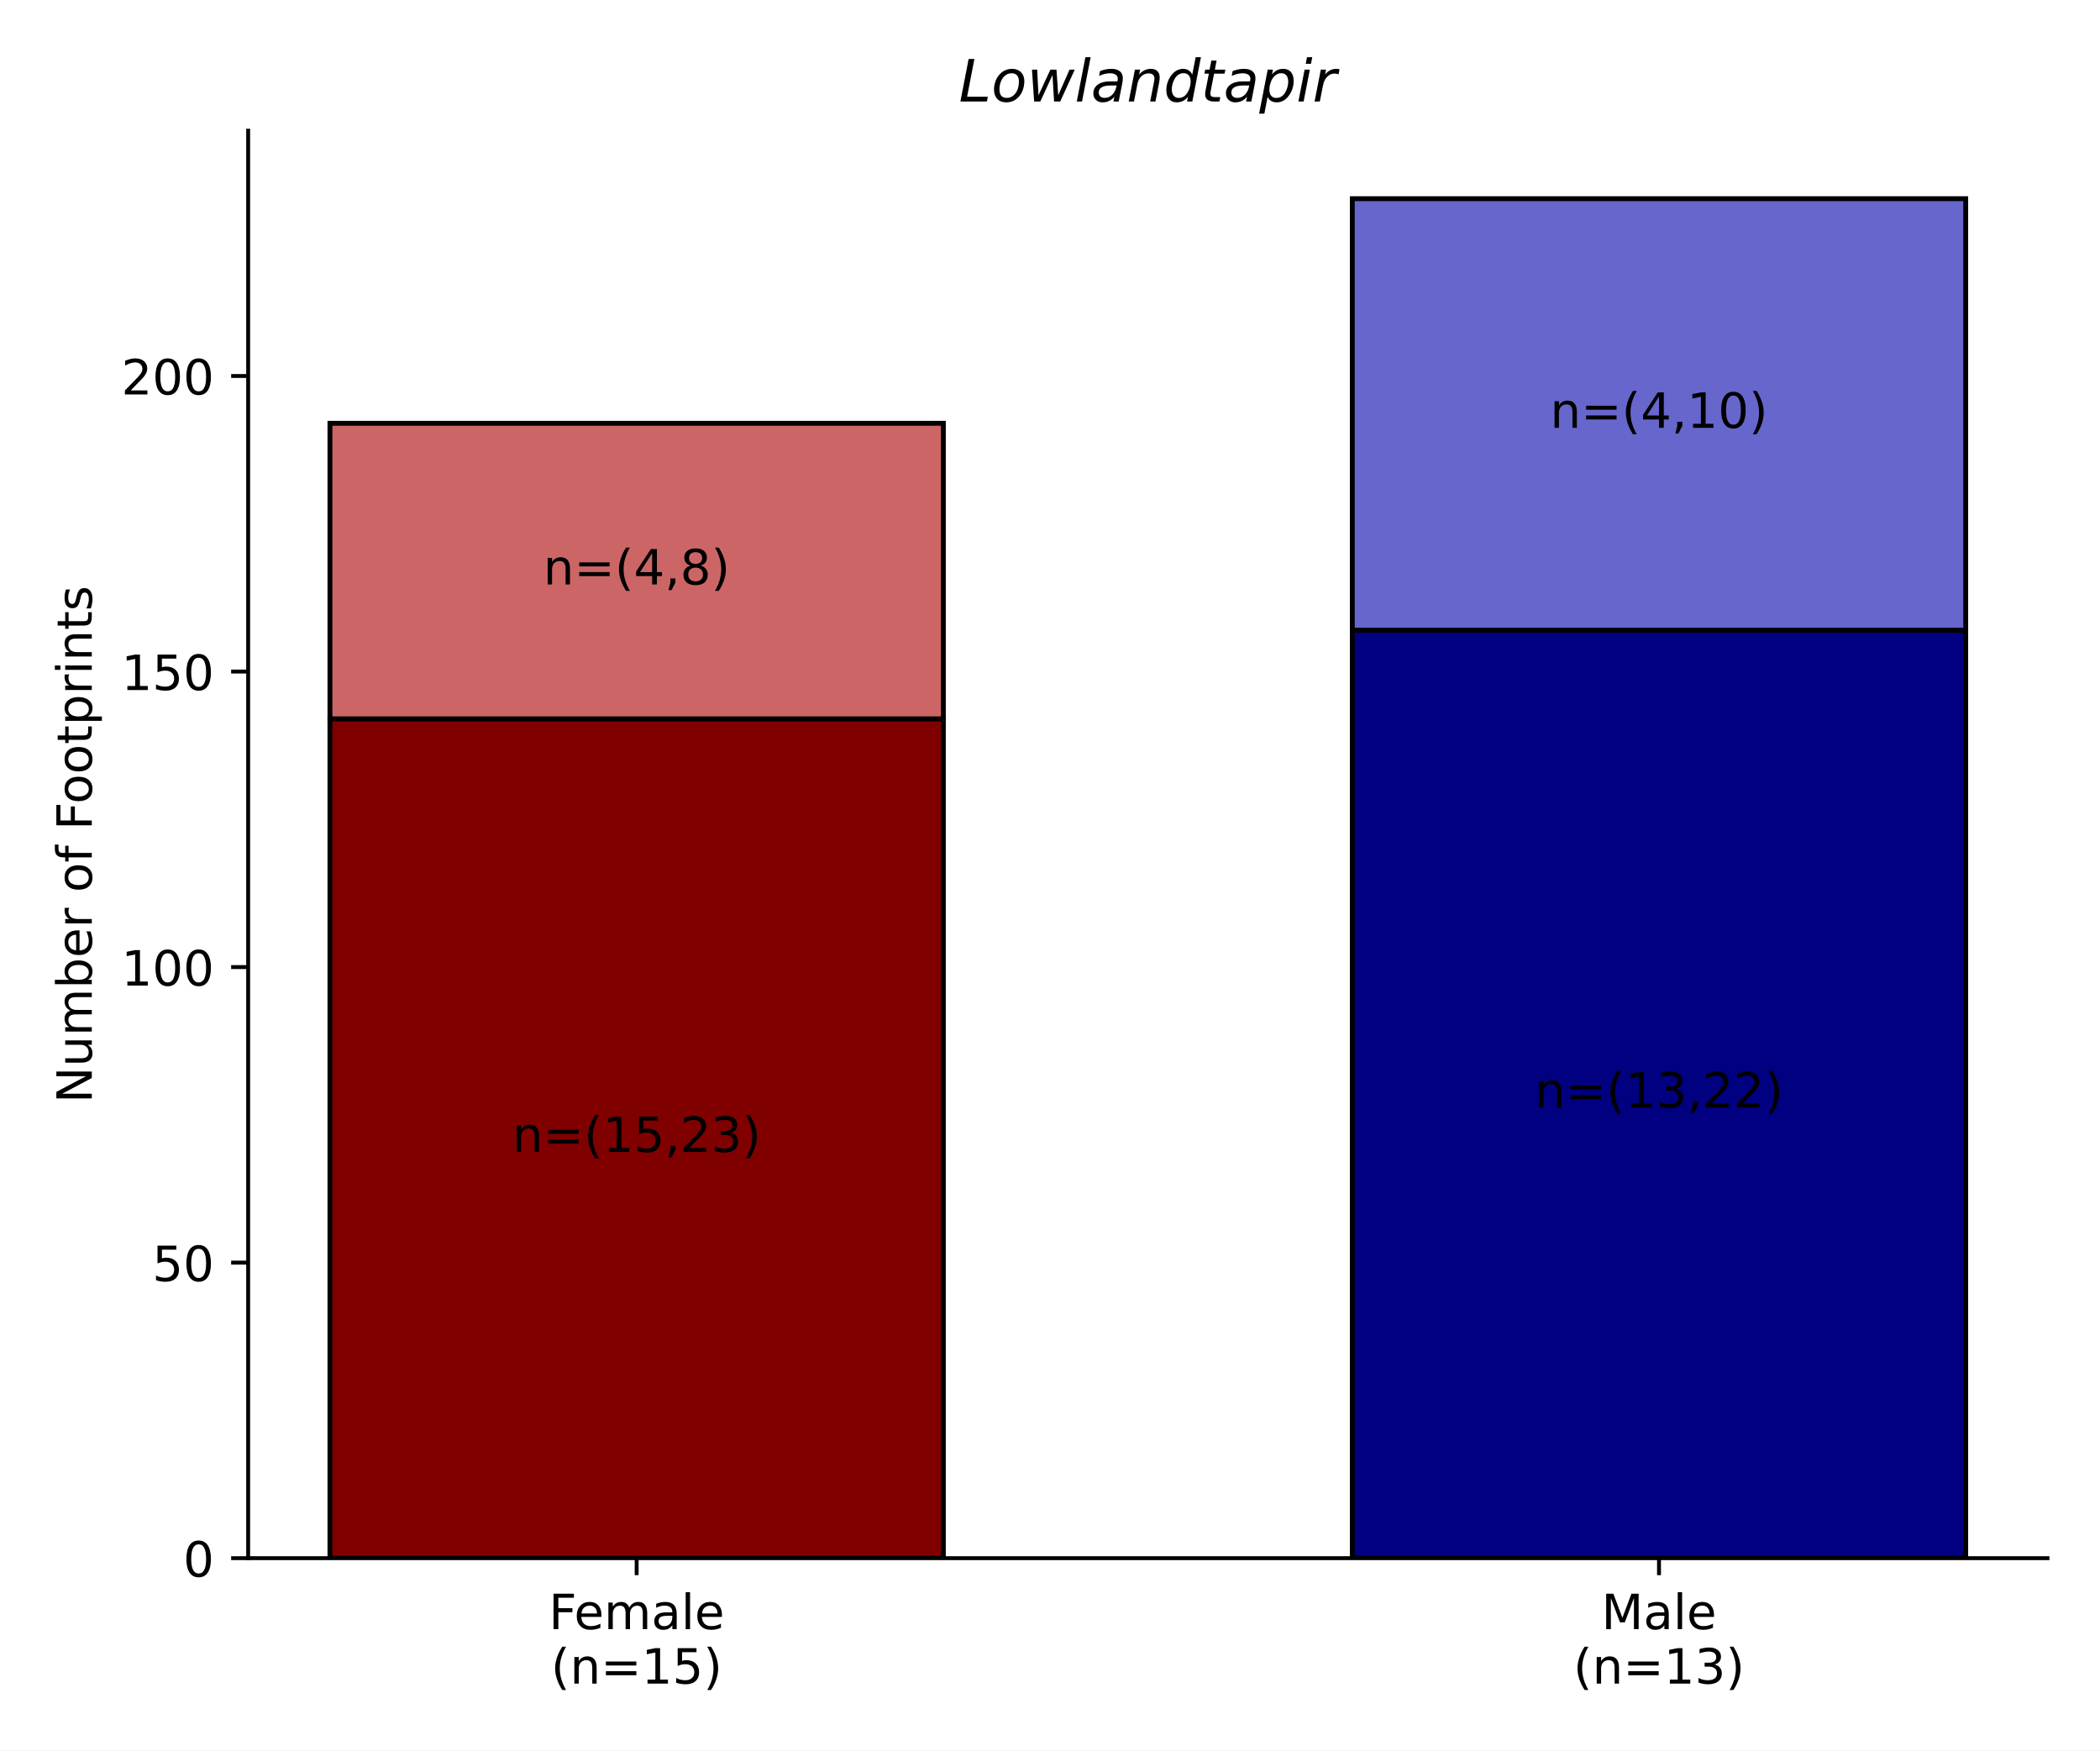
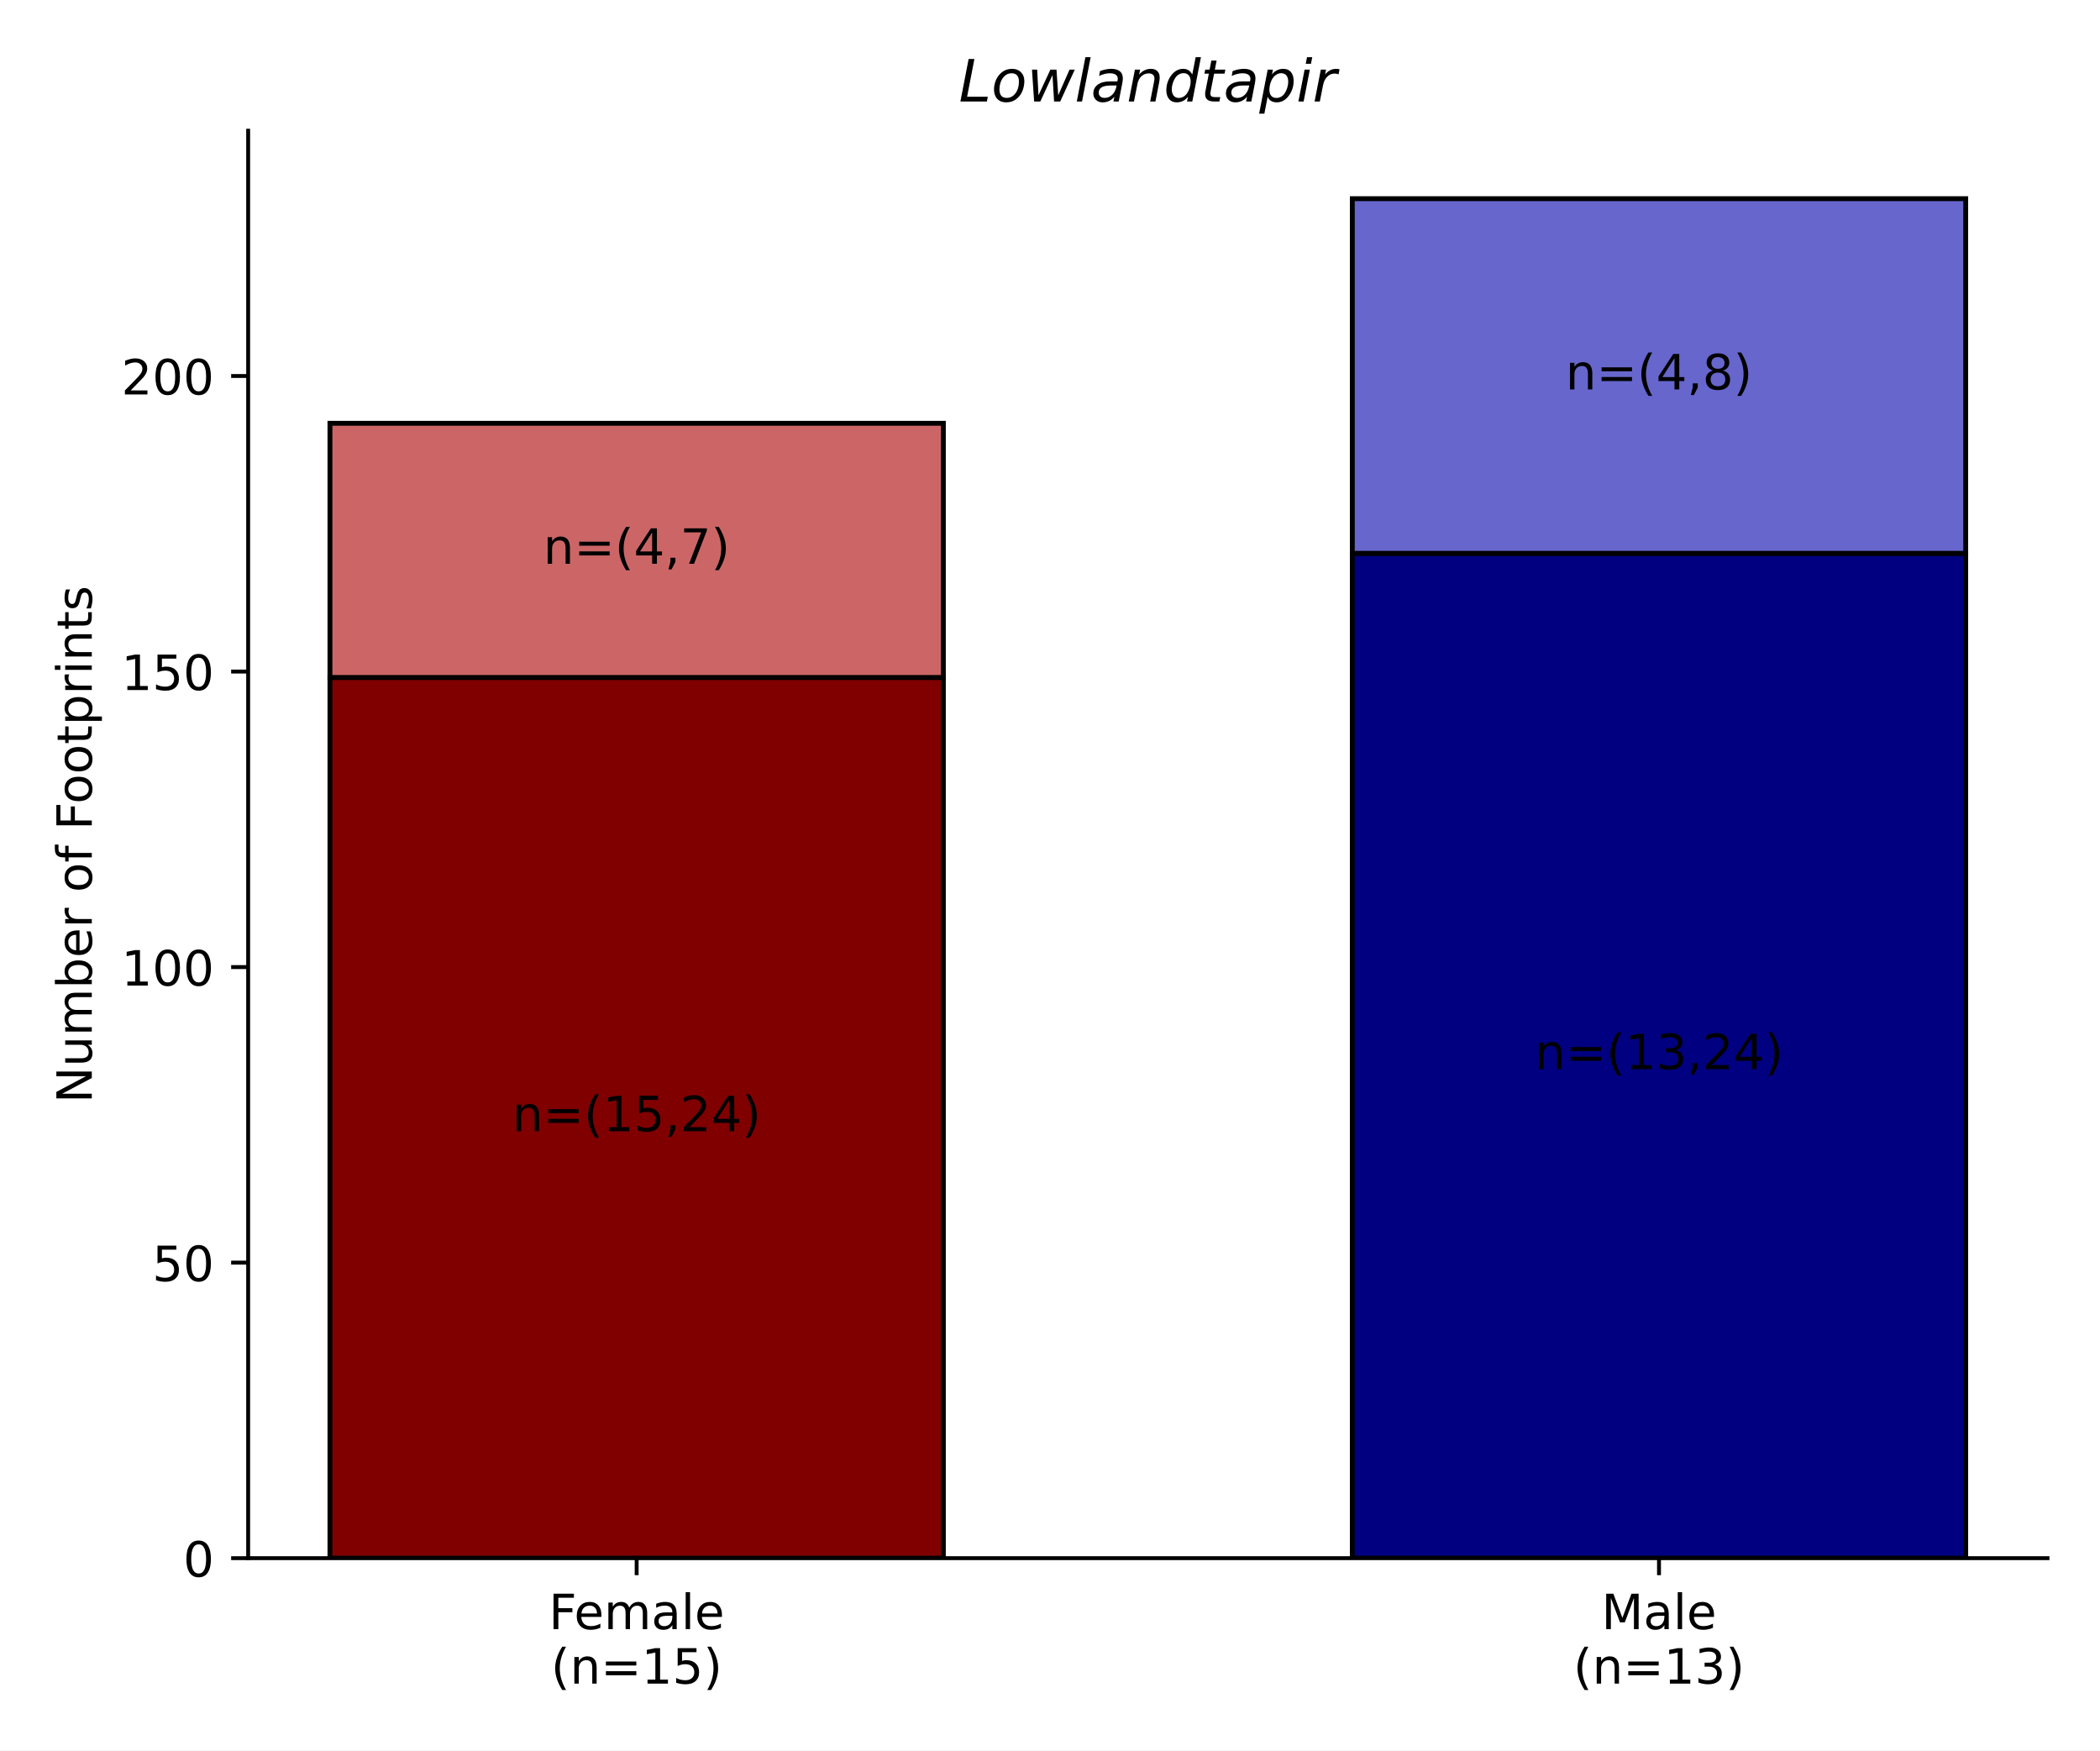
<svg xmlns="http://www.w3.org/2000/svg" xmlns:xlink="http://www.w3.org/1999/xlink" width="432pt" height="360pt" viewBox="0 0 432 360" version="1.1">
  <defs>
    <style type="text/css">*{stroke-linejoin: round; stroke-linecap: butt}</style>
  </defs>
  <g id="figure_1">
    <g id="patch_1">
      <path d="M 0 360  L 432 360  L 432 0  L 0 0  z " style="fill: #ffffff" />
    </g>
    <g id="axes_1">
      <g id="patch_2">
        <path d="M 51.05 320.456  L 421.2 320.456  L 421.2 26.88  L 51.05 26.88  z " style="fill: #ffffff" />
      </g>
      <g id="patch_3">
-         <path d="M 67.875 320.456  L 194.062 320.456  L 194.062 147.836  L 67.875 147.836  z " clip-path="url(#p1bb75af8c3)" style="fill: #800000; stroke: #000000; stroke-linejoin: miter" />
+         <path d="M 67.875 320.456  L 194.062 320.456  L 194.062 139.326  L 67.875 139.326  z " clip-path="url(#pcfb59a4e18)" style="fill: #800000; stroke: #000000; stroke-linejoin: miter" />
      </g>
      <g id="patch_4">
-         <path d="M 278.188 320.456  L 404.375 320.456  L 404.375 129.601  L 278.188 129.601  z " clip-path="url(#p1bb75af8c3)" style="fill: #000080; stroke: #000000; stroke-linejoin: miter" />
+         <path d="M 278.188 320.456  L 404.375 320.456  L 404.375 113.798  L 278.188 113.798  z " clip-path="url(#pcfb59a4e18)" style="fill: #000080; stroke: #000000; stroke-linejoin: miter" />
      </g>
      <g id="patch_5">
-         <path d="M 67.875 147.836  L 194.062 147.836  L 194.062 87.054  L 67.875 87.054  z " clip-path="url(#p1bb75af8c3)" style="fill: #cc6666; stroke: #000000; stroke-linejoin: miter" />
+         <path d="M 67.875 139.326  L 194.062 139.326  L 194.062 87.054  L 67.875 87.054  z " clip-path="url(#pcfb59a4e18)" style="fill: #cc6666; stroke: #000000; stroke-linejoin: miter" />
      </g>
      <g id="patch_6">
-         <path d="M 278.188 129.601  L 404.375 129.601  L 404.375 40.86  L 278.188 40.86  z " clip-path="url(#p1bb75af8c3)" style="fill: #6666cc; stroke: #000000; stroke-linejoin: miter" />
+         <path d="M 278.188 113.798  L 404.375 113.798  L 404.375 40.86  L 278.188 40.86  z " clip-path="url(#pcfb59a4e18)" style="fill: #6666cc; stroke: #000000; stroke-linejoin: miter" />
      </g>
      <g id="matplotlib.axis_1">
        <g id="xtick_1">
          <g id="line2d_1">
            <defs>
-               <path id="m79234bd637" d="M 0 0  L 0 3.5  " style="stroke: #000000; stroke-width: 0.8" />
+               <path id="mf38be2e674" d="M 0 0  L 0 3.5  " style="stroke: #000000; stroke-width: 0.8" />
            </defs>
            <g>
-               <use xlink:href="#m79234bd637" x="130.969" y="320.456" style="stroke: #000000; stroke-width: 0.8" />
+               <use xlink:href="#mf38be2e674" x="130.969" y="320.456" style="stroke: #000000; stroke-width: 0.8" />
            </g>
          </g>
          <g id="text_1">
            <g transform="translate(112.8914 335.0544) scale(0.1 -0.1)">
              <defs>
                <path id="DejaVuSans-46" d="M 628 4666  L 3309 4666  L 3309 4134  L 1259 4134  L 1259 2759  L 3109 2759  L 3109 2228  L 1259 2228  L 1259 0  L 628 0  L 628 4666  z " transform="scale(0.015625)" />
                <path id="DejaVuSans-65" d="M 3597 1894  L 3597 1613  L 953 1613  Q 991 1019 1311 708  Q 1631 397 2203 397  Q 2534 397 2845 478  Q 3156 559 3463 722  L 3463 178  Q 3153 47 2828 -22  Q 2503 -91 2169 -91  Q 1331 -91 842 396  Q 353 884 353 1716  Q 353 2575 817 3079  Q 1281 3584 2069 3584  Q 2775 3584 3186 3129  Q 3597 2675 3597 1894  z M 3022 2063  Q 3016 2534 2758 2815  Q 2500 3097 2075 3097  Q 1594 3097 1305 2825  Q 1016 2553 972 2059  L 3022 2063  z " transform="scale(0.015625)" />
                <path id="DejaVuSans-6d" d="M 3328 2828  Q 3544 3216 3844 3400  Q 4144 3584 4550 3584  Q 5097 3584 5394 3201  Q 5691 2819 5691 2113  L 5691 0  L 5113 0  L 5113 2094  Q 5113 2597 4934 2840  Q 4756 3084 4391 3084  Q 3944 3084 3684 2787  Q 3425 2491 3425 1978  L 3425 0  L 2847 0  L 2847 2094  Q 2847 2600 2669 2842  Q 2491 3084 2119 3084  Q 1678 3084 1418 2786  Q 1159 2488 1159 1978  L 1159 0  L 581 0  L 581 3500  L 1159 3500  L 1159 2956  Q 1356 3278 1631 3431  Q 1906 3584 2284 3584  Q 2666 3584 2933 3390  Q 3200 3197 3328 2828  z " transform="scale(0.015625)" />
                <path id="DejaVuSans-61" d="M 2194 1759  Q 1497 1759 1228 1600  Q 959 1441 959 1056  Q 959 750 1161 570  Q 1363 391 1709 391  Q 2188 391 2477 730  Q 2766 1069 2766 1631  L 2766 1759  L 2194 1759  z M 3341 1997  L 3341 0  L 2766 0  L 2766 531  Q 2569 213 2275 61  Q 1981 -91 1556 -91  Q 1019 -91 701 211  Q 384 513 384 1019  Q 384 1609 779 1909  Q 1175 2209 1959 2209  L 2766 2209  L 2766 2266  Q 2766 2663 2505 2880  Q 2244 3097 1772 3097  Q 1472 3097 1187 3025  Q 903 2953 641 2809  L 641 3341  Q 956 3463 1253 3523  Q 1550 3584 1831 3584  Q 2591 3584 2966 3190  Q 3341 2797 3341 1997  z " transform="scale(0.015625)" />
                <path id="DejaVuSans-6c" d="M 603 4863  L 1178 4863  L 1178 0  L 603 0  L 603 4863  z " transform="scale(0.015625)" />
              </defs>
              <use xlink:href="#DejaVuSans-46" />
              <use xlink:href="#DejaVuSans-65" transform="translate(52.01953 0)" />
              <use xlink:href="#DejaVuSans-6d" transform="translate(113.543 0)" />
              <use xlink:href="#DejaVuSans-61" transform="translate(210.9551 0)" />
              <use xlink:href="#DejaVuSans-6c" transform="translate(272.2344 0)" />
              <use xlink:href="#DejaVuSans-65" transform="translate(300.0176 0)" />
            </g>
            <g transform="translate(113.3461 346.2523) scale(0.1 -0.1)">
              <defs>
                <path id="DejaVuSans-28" d="M 1984 4856  Q 1566 4138 1362 3434  Q 1159 2731 1159 2009  Q 1159 1288 1364 580  Q 1569 -128 1984 -844  L 1484 -844  Q 1016 -109 783 600  Q 550 1309 550 2009  Q 550 2706 781 3412  Q 1013 4119 1484 4856  L 1984 4856  z " transform="scale(0.015625)" />
                <path id="DejaVuSans-6e" d="M 3513 2113  L 3513 0  L 2938 0  L 2938 2094  Q 2938 2591 2744 2837  Q 2550 3084 2163 3084  Q 1697 3084 1428 2787  Q 1159 2491 1159 1978  L 1159 0  L 581 0  L 581 3500  L 1159 3500  L 1159 2956  Q 1366 3272 1645 3428  Q 1925 3584 2291 3584  Q 2894 3584 3203 3211  Q 3513 2838 3513 2113  z " transform="scale(0.015625)" />
                <path id="DejaVuSans-3d" d="M 678 2906  L 4684 2906  L 4684 2381  L 678 2381  L 678 2906  z M 678 1631  L 4684 1631  L 4684 1100  L 678 1100  L 678 1631  z " transform="scale(0.015625)" />
                <path id="DejaVuSans-31" d="M 794 531  L 1825 531  L 1825 4091  L 703 3866  L 703 4441  L 1819 4666  L 2450 4666  L 2450 531  L 3481 531  L 3481 0  L 794 0  L 794 531  z " transform="scale(0.015625)" />
                <path id="DejaVuSans-35" d="M 691 4666  L 3169 4666  L 3169 4134  L 1269 4134  L 1269 2991  Q 1406 3038 1543 3061  Q 1681 3084 1819 3084  Q 2600 3084 3056 2656  Q 3513 2228 3513 1497  Q 3513 744 3044 326  Q 2575 -91 1722 -91  Q 1428 -91 1123 -41  Q 819 9 494 109  L 494 744  Q 775 591 1075 516  Q 1375 441 1709 441  Q 2250 441 2565 725  Q 2881 1009 2881 1497  Q 2881 1984 2565 2268  Q 2250 2553 1709 2553  Q 1456 2553 1204 2497  Q 953 2441 691 2322  L 691 4666  z " transform="scale(0.015625)" />
                <path id="DejaVuSans-29" d="M 513 4856  L 1013 4856  Q 1481 4119 1714 3412  Q 1947 2706 1947 2009  Q 1947 1309 1714 600  Q 1481 -109 1013 -844  L 513 -844  Q 928 -128 1133 580  Q 1338 1288 1338 2009  Q 1338 2731 1133 3434  Q 928 4138 513 4856  z " transform="scale(0.015625)" />
              </defs>
              <use xlink:href="#DejaVuSans-28" />
              <use xlink:href="#DejaVuSans-6e" transform="translate(39.01367 0)" />
              <use xlink:href="#DejaVuSans-3d" transform="translate(102.3926 0)" />
              <use xlink:href="#DejaVuSans-31" transform="translate(186.1816 0)" />
              <use xlink:href="#DejaVuSans-35" transform="translate(249.8047 0)" />
              <use xlink:href="#DejaVuSans-29" transform="translate(313.4277 0)" />
            </g>
          </g>
        </g>
        <g id="xtick_2">
          <g id="line2d_2">
            <g>
-               <use xlink:href="#m79234bd637" x="341.281" y="320.456" style="stroke: #000000; stroke-width: 0.8" />
+               <use xlink:href="#mf38be2e674" x="341.281" y="320.456" style="stroke: #000000; stroke-width: 0.8" />
            </g>
          </g>
          <g id="text_2">
            <g transform="translate(329.4375 335.0544) scale(0.1 -0.1)">
              <defs>
                <path id="DejaVuSans-4d" d="M 628 4666  L 1569 4666  L 2759 1491  L 3956 4666  L 4897 4666  L 4897 0  L 4281 0  L 4281 4097  L 3078 897  L 2444 897  L 1241 4097  L 1241 0  L 628 0  L 628 4666  z " transform="scale(0.015625)" />
              </defs>
              <use xlink:href="#DejaVuSans-4d" />
              <use xlink:href="#DejaVuSans-61" transform="translate(86.2793 0)" />
              <use xlink:href="#DejaVuSans-6c" transform="translate(147.5586 0)" />
              <use xlink:href="#DejaVuSans-65" transform="translate(175.3418 0)" />
            </g>
            <g transform="translate(323.6586 346.2523) scale(0.1 -0.1)">
              <defs>
                <path id="DejaVuSans-33" d="M 2597 2516  Q 3050 2419 3304 2112  Q 3559 1806 3559 1356  Q 3559 666 3084 287  Q 2609 -91 1734 -91  Q 1441 -91 1130 -33  Q 819 25 488 141  L 488 750  Q 750 597 1062 519  Q 1375 441 1716 441  Q 2309 441 2620 675  Q 2931 909 2931 1356  Q 2931 1769 2642 2001  Q 2353 2234 1838 2234  L 1294 2234  L 1294 2753  L 1863 2753  Q 2328 2753 2575 2939  Q 2822 3125 2822 3475  Q 2822 3834 2567 4026  Q 2313 4219 1838 4219  Q 1578 4219 1281 4162  Q 984 4106 628 3988  L 628 4550  Q 988 4650 1302 4700  Q 1616 4750 1894 4750  Q 2613 4750 3031 4423  Q 3450 4097 3450 3541  Q 3450 3153 3228 2886  Q 3006 2619 2597 2516  z " transform="scale(0.015625)" />
              </defs>
              <use xlink:href="#DejaVuSans-28" />
              <use xlink:href="#DejaVuSans-6e" transform="translate(39.01367 0)" />
              <use xlink:href="#DejaVuSans-3d" transform="translate(102.3926 0)" />
              <use xlink:href="#DejaVuSans-31" transform="translate(186.1816 0)" />
              <use xlink:href="#DejaVuSans-33" transform="translate(249.8047 0)" />
              <use xlink:href="#DejaVuSans-29" transform="translate(313.4277 0)" />
            </g>
          </g>
        </g>
      </g>
      <g id="matplotlib.axis_2">
        <g id="ytick_1">
          <g id="line2d_3">
            <defs>
-               <path id="mda67ac3afc" d="M 0 0  L -3.5 0  " style="stroke: #000000; stroke-width: 0.8" />
+               <path id="mc43e16f681" d="M 0 0  L -3.5 0  " style="stroke: #000000; stroke-width: 0.8" />
            </defs>
            <g>
-               <use xlink:href="#mda67ac3afc" x="51.05" y="320.456" style="stroke: #000000; stroke-width: 0.8" />
+               <use xlink:href="#mc43e16f681" x="51.05" y="320.456" style="stroke: #000000; stroke-width: 0.8" />
            </g>
          </g>
          <g id="text_3">
            <g transform="translate(37.6875 324.2552) scale(0.1 -0.1)">
              <defs>
                <path id="DejaVuSans-30" d="M 2034 4250  Q 1547 4250 1301 3770  Q 1056 3291 1056 2328  Q 1056 1369 1301 889  Q 1547 409 2034 409  Q 2525 409 2770 889  Q 3016 1369 3016 2328  Q 3016 3291 2770 3770  Q 2525 4250 2034 4250  z M 2034 4750  Q 2819 4750 3233 4129  Q 3647 3509 3647 2328  Q 3647 1150 3233 529  Q 2819 -91 2034 -91  Q 1250 -91 836 529  Q 422 1150 422 2328  Q 422 3509 836 4129  Q 1250 4750 2034 4750  z " transform="scale(0.015625)" />
              </defs>
              <use xlink:href="#DejaVuSans-30" />
            </g>
          </g>
        </g>
        <g id="ytick_2">
          <g id="line2d_4">
            <g>
-               <use xlink:href="#mda67ac3afc" x="51.05" y="259.674" style="stroke: #000000; stroke-width: 0.8" />
+               <use xlink:href="#mc43e16f681" x="51.05" y="259.674" style="stroke: #000000; stroke-width: 0.8" />
            </g>
          </g>
          <g id="text_4">
            <g transform="translate(31.325 263.4734) scale(0.1 -0.1)">
              <use xlink:href="#DejaVuSans-35" />
              <use xlink:href="#DejaVuSans-30" transform="translate(63.62305 0)" />
            </g>
          </g>
        </g>
        <g id="ytick_3">
          <g id="line2d_5">
            <g>
-               <use xlink:href="#mda67ac3afc" x="51.05" y="198.892" style="stroke: #000000; stroke-width: 0.8" />
+               <use xlink:href="#mc43e16f681" x="51.05" y="198.892" style="stroke: #000000; stroke-width: 0.8" />
            </g>
          </g>
          <g id="text_5">
            <g transform="translate(24.9625 202.6917) scale(0.1 -0.1)">
              <use xlink:href="#DejaVuSans-31" />
              <use xlink:href="#DejaVuSans-30" transform="translate(63.62305 0)" />
              <use xlink:href="#DejaVuSans-30" transform="translate(127.2461 0)" />
            </g>
          </g>
        </g>
        <g id="ytick_4">
          <g id="line2d_6">
            <g>
-               <use xlink:href="#mda67ac3afc" x="51.05" y="138.111" style="stroke: #000000; stroke-width: 0.8" />
+               <use xlink:href="#mc43e16f681" x="51.05" y="138.111" style="stroke: #000000; stroke-width: 0.8" />
            </g>
          </g>
          <g id="text_6">
            <g transform="translate(24.9625 141.9099) scale(0.1 -0.1)">
              <use xlink:href="#DejaVuSans-31" />
              <use xlink:href="#DejaVuSans-35" transform="translate(63.62305 0)" />
              <use xlink:href="#DejaVuSans-30" transform="translate(127.2461 0)" />
            </g>
          </g>
        </g>
        <g id="ytick_5">
          <g id="line2d_7">
            <g>
-               <use xlink:href="#mda67ac3afc" x="51.05" y="77.329" style="stroke: #000000; stroke-width: 0.8" />
+               <use xlink:href="#mc43e16f681" x="51.05" y="77.329" style="stroke: #000000; stroke-width: 0.8" />
            </g>
          </g>
          <g id="text_7">
            <g transform="translate(24.9625 81.1281) scale(0.1 -0.1)">
              <defs>
                <path id="DejaVuSans-32" d="M 1228 531  L 3431 531  L 3431 0  L 469 0  L 469 531  Q 828 903 1448 1529  Q 2069 2156 2228 2338  Q 2531 2678 2651 2914  Q 2772 3150 2772 3378  Q 2772 3750 2511 3984  Q 2250 4219 1831 4219  Q 1534 4219 1204 4116  Q 875 4013 500 3803  L 500 4441  Q 881 4594 1212 4672  Q 1544 4750 1819 4750  Q 2544 4750 2975 4387  Q 3406 4025 3406 3419  Q 3406 3131 3298 2873  Q 3191 2616 2906 2266  Q 2828 2175 2409 1742  Q 1991 1309 1228 531  z " transform="scale(0.015625)" />
              </defs>
              <use xlink:href="#DejaVuSans-32" />
              <use xlink:href="#DejaVuSans-30" transform="translate(63.62305 0)" />
              <use xlink:href="#DejaVuSans-30" transform="translate(127.2461 0)" />
            </g>
          </g>
        </g>
        <g id="text_8">
          <g transform="translate(18.88281 226.8774) rotate(-90) scale(0.1 -0.1)">
            <defs>
              <path id="DejaVuSans-4e" d="M 628 4666  L 1478 4666  L 3547 763  L 3547 4666  L 4159 4666  L 4159 0  L 3309 0  L 1241 3903  L 1241 0  L 628 0  L 628 4666  z " transform="scale(0.015625)" />
              <path id="DejaVuSans-75" d="M 544 1381  L 544 3500  L 1119 3500  L 1119 1403  Q 1119 906 1312 657  Q 1506 409 1894 409  Q 2359 409 2629 706  Q 2900 1003 2900 1516  L 2900 3500  L 3475 3500  L 3475 0  L 2900 0  L 2900 538  Q 2691 219 2414 64  Q 2138 -91 1772 -91  Q 1169 -91 856 284  Q 544 659 544 1381  z M 1991 3584  L 1991 3584  z " transform="scale(0.015625)" />
              <path id="DejaVuSans-62" d="M 3116 1747  Q 3116 2381 2855 2742  Q 2594 3103 2138 3103  Q 1681 3103 1420 2742  Q 1159 2381 1159 1747  Q 1159 1113 1420 752  Q 1681 391 2138 391  Q 2594 391 2855 752  Q 3116 1113 3116 1747  z M 1159 2969  Q 1341 3281 1617 3432  Q 1894 3584 2278 3584  Q 2916 3584 3314 3078  Q 3713 2572 3713 1747  Q 3713 922 3314 415  Q 2916 -91 2278 -91  Q 1894 -91 1617 61  Q 1341 213 1159 525  L 1159 0  L 581 0  L 581 4863  L 1159 4863  L 1159 2969  z " transform="scale(0.015625)" />
              <path id="DejaVuSans-72" d="M 2631 2963  Q 2534 3019 2420 3045  Q 2306 3072 2169 3072  Q 1681 3072 1420 2755  Q 1159 2438 1159 1844  L 1159 0  L 581 0  L 581 3500  L 1159 3500  L 1159 2956  Q 1341 3275 1631 3429  Q 1922 3584 2338 3584  Q 2397 3584 2469 3576  Q 2541 3569 2628 3553  L 2631 2963  z " transform="scale(0.015625)" />
              <path id="DejaVuSans-20" transform="scale(0.015625)" />
              <path id="DejaVuSans-6f" d="M 1959 3097  Q 1497 3097 1228 2736  Q 959 2375 959 1747  Q 959 1119 1226 758  Q 1494 397 1959 397  Q 2419 397 2687 759  Q 2956 1122 2956 1747  Q 2956 2369 2687 2733  Q 2419 3097 1959 3097  z M 1959 3584  Q 2709 3584 3137 3096  Q 3566 2609 3566 1747  Q 3566 888 3137 398  Q 2709 -91 1959 -91  Q 1206 -91 779 398  Q 353 888 353 1747  Q 353 2609 779 3096  Q 1206 3584 1959 3584  z " transform="scale(0.015625)" />
              <path id="DejaVuSans-66" d="M 2375 4863  L 2375 4384  L 1825 4384  Q 1516 4384 1395 4259  Q 1275 4134 1275 3809  L 1275 3500  L 2222 3500  L 2222 3053  L 1275 3053  L 1275 0  L 697 0  L 697 3053  L 147 3053  L 147 3500  L 697 3500  L 697 3744  Q 697 4328 969 4595  Q 1241 4863 1831 4863  L 2375 4863  z " transform="scale(0.015625)" />
              <path id="DejaVuSans-74" d="M 1172 4494  L 1172 3500  L 2356 3500  L 2356 3053  L 1172 3053  L 1172 1153  Q 1172 725 1289 603  Q 1406 481 1766 481  L 2356 481  L 2356 0  L 1766 0  Q 1100 0 847 248  Q 594 497 594 1153  L 594 3053  L 172 3053  L 172 3500  L 594 3500  L 594 4494  L 1172 4494  z " transform="scale(0.015625)" />
              <path id="DejaVuSans-70" d="M 1159 525  L 1159 -1331  L 581 -1331  L 581 3500  L 1159 3500  L 1159 2969  Q 1341 3281 1617 3432  Q 1894 3584 2278 3584  Q 2916 3584 3314 3078  Q 3713 2572 3713 1747  Q 3713 922 3314 415  Q 2916 -91 2278 -91  Q 1894 -91 1617 61  Q 1341 213 1159 525  z M 3116 1747  Q 3116 2381 2855 2742  Q 2594 3103 2138 3103  Q 1681 3103 1420 2742  Q 1159 2381 1159 1747  Q 1159 1113 1420 752  Q 1681 391 2138 391  Q 2594 391 2855 752  Q 3116 1113 3116 1747  z " transform="scale(0.015625)" />
              <path id="DejaVuSans-69" d="M 603 3500  L 1178 3500  L 1178 0  L 603 0  L 603 3500  z M 603 4863  L 1178 4863  L 1178 4134  L 603 4134  L 603 4863  z " transform="scale(0.015625)" />
              <path id="DejaVuSans-73" d="M 2834 3397  L 2834 2853  Q 2591 2978 2328 3040  Q 2066 3103 1784 3103  Q 1356 3103 1142 2972  Q 928 2841 928 2578  Q 928 2378 1081 2264  Q 1234 2150 1697 2047  L 1894 2003  Q 2506 1872 2764 1633  Q 3022 1394 3022 966  Q 3022 478 2636 193  Q 2250 -91 1575 -91  Q 1294 -91 989 -36  Q 684 19 347 128  L 347 722  Q 666 556 975 473  Q 1284 391 1588 391  Q 1994 391 2212 530  Q 2431 669 2431 922  Q 2431 1156 2273 1281  Q 2116 1406 1581 1522  L 1381 1569  Q 847 1681 609 1914  Q 372 2147 372 2553  Q 372 3047 722 3315  Q 1072 3584 1716 3584  Q 2034 3584 2315 3537  Q 2597 3491 2834 3397  z " transform="scale(0.015625)" />
            </defs>
            <use xlink:href="#DejaVuSans-4e" />
            <use xlink:href="#DejaVuSans-75" transform="translate(74.80469 0)" />
            <use xlink:href="#DejaVuSans-6d" transform="translate(138.1836 0)" />
            <use xlink:href="#DejaVuSans-62" transform="translate(235.5957 0)" />
            <use xlink:href="#DejaVuSans-65" transform="translate(299.0723 0)" />
            <use xlink:href="#DejaVuSans-72" transform="translate(360.5957 0)" />
            <use xlink:href="#DejaVuSans-20" transform="translate(401.709 0)" />
            <use xlink:href="#DejaVuSans-6f" transform="translate(433.4961 0)" />
            <use xlink:href="#DejaVuSans-66" transform="translate(494.6777 0)" />
            <use xlink:href="#DejaVuSans-20" transform="translate(529.8828 0)" />
            <use xlink:href="#DejaVuSans-46" transform="translate(561.6699 0)" />
            <use xlink:href="#DejaVuSans-6f" transform="translate(615.5645 0)" />
            <use xlink:href="#DejaVuSans-6f" transform="translate(676.7461 0)" />
            <use xlink:href="#DejaVuSans-74" transform="translate(737.9277 0)" />
            <use xlink:href="#DejaVuSans-70" transform="translate(777.1367 0)" />
            <use xlink:href="#DejaVuSans-72" transform="translate(840.6133 0)" />
            <use xlink:href="#DejaVuSans-69" transform="translate(881.7266 0)" />
            <use xlink:href="#DejaVuSans-6e" transform="translate(909.5098 0)" />
            <use xlink:href="#DejaVuSans-74" transform="translate(972.8887 0)" />
            <use xlink:href="#DejaVuSans-73" transform="translate(1012.098 0)" />
          </g>
        </g>
      </g>
      <g id="patch_7">
        <path d="M 51.05 320.456  L 51.05 26.88  " style="fill: none; stroke: #000000; stroke-width: 0.8; stroke-linejoin: miter; stroke-linecap: square" />
      </g>
      <g id="patch_8">
        <path d="M 51.05 320.456  L 421.2 320.456  " style="fill: none; stroke: #000000; stroke-width: 0.8; stroke-linejoin: miter; stroke-linecap: square" />
      </g>
      <g id="text_9">
-         <g transform="translate(105.3945 236.9052) scale(0.1 -0.1)">
+         <g transform="translate(105.3945 232.6505) scale(0.1 -0.1)">
          <defs>
            <path id="DejaVuSans-2c" d="M 750 794  L 1409 794  L 1409 256  L 897 -744  L 494 -744  L 750 256  L 750 794  z " transform="scale(0.015625)" />
+             <path id="DejaVuSans-34" d="M 2419 4116  L 825 1625  L 2419 1625  L 2419 4116  z M 2253 4666  L 3047 4666  L 3047 1625  L 3713 1625  L 3713 1100  L 3047 1100  L 3047 0  L 2419 0  L 2419 1100  L 313 1100  L 313 1709  L 2253 4666  z " transform="scale(0.015625)" />
          </defs>
          <use xlink:href="#DejaVuSans-6e" />
          <use xlink:href="#DejaVuSans-3d" transform="translate(63.37891 0)" />
          <use xlink:href="#DejaVuSans-28" transform="translate(147.168 0)" />
          <use xlink:href="#DejaVuSans-31" transform="translate(186.1816 0)" />
          <use xlink:href="#DejaVuSans-35" transform="translate(249.8047 0)" />
          <use xlink:href="#DejaVuSans-2c" transform="translate(313.4277 0)" />
          <use xlink:href="#DejaVuSans-32" transform="translate(345.2148 0)" />
-           <use xlink:href="#DejaVuSans-33" transform="translate(408.8379 0)" />
+           <use xlink:href="#DejaVuSans-34" transform="translate(408.8379 0)" />
          <use xlink:href="#DejaVuSans-29" transform="translate(472.4609 0)" />
        </g>
      </g>
      <g id="text_10">
-         <g transform="translate(315.707 227.788) scale(0.1 -0.1)">
+         <g transform="translate(315.707 219.8863) scale(0.1 -0.1)">
          <use xlink:href="#DejaVuSans-6e" />
          <use xlink:href="#DejaVuSans-3d" transform="translate(63.37891 0)" />
          <use xlink:href="#DejaVuSans-28" transform="translate(147.168 0)" />
          <use xlink:href="#DejaVuSans-31" transform="translate(186.1816 0)" />
          <use xlink:href="#DejaVuSans-33" transform="translate(249.8047 0)" />
          <use xlink:href="#DejaVuSans-2c" transform="translate(313.4277 0)" />
          <use xlink:href="#DejaVuSans-32" transform="translate(345.2148 0)" />
-           <use xlink:href="#DejaVuSans-32" transform="translate(408.8379 0)" />
+           <use xlink:href="#DejaVuSans-34" transform="translate(408.8379 0)" />
          <use xlink:href="#DejaVuSans-29" transform="translate(472.4609 0)" />
        </g>
      </g>
      <g id="text_11">
-         <g transform="translate(111.757 120.2042) scale(0.1 -0.1)">
+         <g transform="translate(111.757 115.9495) scale(0.1 -0.1)">
          <defs>
-             <path id="DejaVuSans-34" d="M 2419 4116  L 825 1625  L 2419 1625  L 2419 4116  z M 2253 4666  L 3047 4666  L 3047 1625  L 3713 1625  L 3713 1100  L 3047 1100  L 3047 0  L 2419 0  L 2419 1100  L 313 1100  L 313 1709  L 2253 4666  z " transform="scale(0.015625)" />
+             <path id="DejaVuSans-37" d="M 525 4666  L 3525 4666  L 3525 4397  L 1831 0  L 1172 0  L 2766 4134  L 525 4134  L 525 4666  z " transform="scale(0.015625)" />
+           </defs>
+           <use xlink:href="#DejaVuSans-6e" />
+           <use xlink:href="#DejaVuSans-3d" transform="translate(63.37891 0)" />
+           <use xlink:href="#DejaVuSans-28" transform="translate(147.168 0)" />
+           <use xlink:href="#DejaVuSans-34" transform="translate(186.1816 0)" />
+           <use xlink:href="#DejaVuSans-2c" transform="translate(249.8047 0)" />
+           <use xlink:href="#DejaVuSans-37" transform="translate(281.5918 0)" />
+           <use xlink:href="#DejaVuSans-29" transform="translate(345.2148 0)" />
+         </g>
+       </g>
+       <g id="text_12">
+         <g transform="translate(322.0695 80.08825) scale(0.1 -0.1)">
+           <defs>
            <path id="DejaVuSans-38" d="M 2034 2216  Q 1584 2216 1326 1975  Q 1069 1734 1069 1313  Q 1069 891 1326 650  Q 1584 409 2034 409  Q 2484 409 2743 651  Q 3003 894 3003 1313  Q 3003 1734 2745 1975  Q 2488 2216 2034 2216  z M 1403 2484  Q 997 2584 770 2862  Q 544 3141 544 3541  Q 544 4100 942 4425  Q 1341 4750 2034 4750  Q 2731 4750 3128 4425  Q 3525 4100 3525 3541  Q 3525 3141 3298 2862  Q 3072 2584 2669 2484  Q 3125 2378 3379 2068  Q 3634 1759 3634 1313  Q 3634 634 3220 271  Q 2806 -91 2034 -91  Q 1263 -91 848 271  Q 434 634 434 1313  Q 434 1759 690 2068  Q 947 2378 1403 2484  z M 1172 3481  Q 1172 3119 1398 2916  Q 1625 2713 2034 2713  Q 2441 2713 2670 2916  Q 2900 3119 2900 3481  Q 2900 3844 2670 4047  Q 2441 4250 2034 4250  Q 1625 4250 1398 4047  Q 1172 3844 1172 3481  z " transform="scale(0.015625)" />
          </defs>
          <use xlink:href="#DejaVuSans-6e" />
          <use xlink:href="#DejaVuSans-3d" transform="translate(63.37891 0)" />
          <use xlink:href="#DejaVuSans-28" transform="translate(147.168 0)" />
          <use xlink:href="#DejaVuSans-34" transform="translate(186.1816 0)" />
          <use xlink:href="#DejaVuSans-2c" transform="translate(249.8047 0)" />
          <use xlink:href="#DejaVuSans-38" transform="translate(281.5918 0)" />
          <use xlink:href="#DejaVuSans-29" transform="translate(345.2148 0)" />
-         </g>
-       </g>
-       <g id="text_12">
-         <g transform="translate(318.8883 87.98988) scale(0.1 -0.1)">
-           <use xlink:href="#DejaVuSans-6e" />
-           <use xlink:href="#DejaVuSans-3d" transform="translate(63.37891 0)" />
-           <use xlink:href="#DejaVuSans-28" transform="translate(147.168 0)" />
-           <use xlink:href="#DejaVuSans-34" transform="translate(186.1816 0)" />
-           <use xlink:href="#DejaVuSans-2c" transform="translate(249.8047 0)" />
-           <use xlink:href="#DejaVuSans-31" transform="translate(281.5918 0)" />
-           <use xlink:href="#DejaVuSans-30" transform="translate(345.2148 0)" />
-           <use xlink:href="#DejaVuSans-29" transform="translate(408.8379 0)" />
        </g>
      </g>
      <g id="text_13">
        <g transform="translate(197.245 20.88) scale(0.12 -0.12)">
          <defs>
            <path id="DejaVuSans-Oblique-4c" d="M 1075 4666  L 1709 4666  L 909 525  L 3181 525  L 3078 0  L 172 0  L 1075 4666  z " transform="scale(0.015625)" />
            <path id="DejaVuSans-Oblique-6f" d="M 1625 -91  Q 1009 -91 651 289  Q 294 669 294 1325  Q 294 1706 417 2101  Q 541 2497 738 2766  Q 1047 3184 1428 3384  Q 1809 3584 2291 3584  Q 2888 3584 3255 3212  Q 3622 2841 3622 2241  Q 3622 1825 3500 1412  Q 3378 1000 3181 728  Q 2875 309 2494 109  Q 2113 -91 1625 -91  z M 891 1344  Q 891 869 1089 633  Q 1288 397 1691 397  Q 2269 397 2648 901  Q 3028 1406 3028 2181  Q 3028 2634 2825 2865  Q 2622 3097 2228 3097  Q 1903 3097 1650 2945  Q 1397 2794 1197 2484  Q 1050 2253 970 1956  Q 891 1659 891 1344  z " transform="scale(0.015625)" />
            <path id="DejaVuSans-Oblique-77" d="M 544 3500  L 1113 3500  L 1259 684  L 2566 3500  L 3231 3500  L 3425 684  L 4666 3500  L 5241 3500  L 3641 0  L 2969 0  L 2797 2900  L 1459 0  L 781 0  L 544 3500  z " transform="scale(0.015625)" />
            <path id="DejaVuSans-Oblique-6c" d="M 1172 4863  L 1747 4863  L 800 0  L 225 0  L 1172 4863  z " transform="scale(0.015625)" />
            <path id="DejaVuSans-Oblique-61" d="M 3438 1997  L 3047 0  L 2472 0  L 2578 531  Q 2325 219 2001 64  Q 1678 -91 1281 -91  Q 834 -91 548 182  Q 263 456 263 884  Q 263 1497 752 1853  Q 1241 2209 2100 2209  L 2900 2209  L 2931 2363  Q 2938 2388 2941 2417  Q 2944 2447 2944 2509  Q 2944 2788 2717 2942  Q 2491 3097 2081 3097  Q 1800 3097 1504 3025  Q 1209 2953 897 2809  L 997 3341  Q 1322 3463 1633 3523  Q 1944 3584 2234 3584  Q 2853 3584 3176 3315  Q 3500 3047 3500 2534  Q 3500 2431 3484 2292  Q 3469 2153 3438 1997  z M 2816 1759  L 2241 1759  Q 1534 1759 1195 1570  Q 856 1381 856 984  Q 856 709 1029 553  Q 1203 397 1509 397  Q 1978 397 2328 733  Q 2678 1069 2791 1631  L 2816 1759  z " transform="scale(0.015625)" />
            <path id="DejaVuSans-Oblique-6e" d="M 3566 2113  L 3156 0  L 2578 0  L 2988 2091  Q 3016 2238 3031 2350  Q 3047 2463 3047 2528  Q 3047 2791 2881 2937  Q 2716 3084 2419 3084  Q 1956 3084 1622 2776  Q 1288 2469 1184 1941  L 800 0  L 225 0  L 903 3500  L 1478 3500  L 1363 2950  Q 1603 3253 1940 3418  Q 2278 3584 2650 3584  Q 3113 3584 3367 3334  Q 3622 3084 3622 2631  Q 3622 2519 3608 2391  Q 3594 2263 3566 2113  z " transform="scale(0.015625)" />
            <path id="DejaVuSans-Oblique-64" d="M 2675 525  Q 2444 222 2128 65  Q 1813 -91 1428 -91  Q 903 -91 598 267  Q 294 625 294 1247  Q 294 1766 478 2236  Q 663 2706 1013 3078  Q 1244 3325 1534 3454  Q 1825 3584 2144 3584  Q 2481 3584 2739 3421  Q 2997 3259 3138 2956  L 3513 4863  L 4091 4863  L 3144 0  L 2566 0  L 2675 525  z M 891 1350  Q 891 897 1095 644  Q 1300 391 1663 391  Q 1931 391 2161 520  Q 2391 650 2566 903  Q 2750 1166 2856 1509  Q 2963 1853 2963 2188  Q 2963 2622 2758 2865  Q 2553 3109 2194 3109  Q 1922 3109 1687 2981  Q 1453 2853 1288 2613  Q 1106 2353 998 2009  Q 891 1666 891 1350  z " transform="scale(0.015625)" />
            <path id="DejaVuSans-Oblique-74" d="M 2706 3500  L 2619 3053  L 1472 3053  L 1100 1153  Q 1081 1047 1072 975  Q 1063 903 1063 863  Q 1063 663 1183 572  Q 1303 481 1569 481  L 2150 481  L 2053 0  L 1503 0  Q 991 0 739 200  Q 488 400 488 806  Q 488 878 497 964  Q 506 1050 525 1153  L 897 3053  L 409 3053  L 500 3500  L 978 3500  L 1172 4494  L 1747 4494  L 1556 3500  L 2706 3500  z " transform="scale(0.015625)" />
            <path id="DejaVuSans-Oblique-70" d="M 3175 2156  Q 3175 2616 2975 2859  Q 2775 3103 2400 3103  Q 2144 3103 1911 2972  Q 1678 2841 1497 2591  Q 1319 2344 1212 1994  Q 1106 1644 1106 1300  Q 1106 863 1306 627  Q 1506 391 1875 391  Q 2147 391 2380 519  Q 2613 647 2778 891  Q 2956 1147 3065 1494  Q 3175 1841 3175 2156  z M 1394 2969  Q 1625 3272 1939 3428  Q 2253 3584 2638 3584  Q 3175 3584 3472 3232  Q 3769 2881 3769 2247  Q 3769 1728 3584 1258  Q 3400 788 3053 416  Q 2822 169 2531 39  Q 2241 -91 1919 -91  Q 1547 -91 1294 64  Q 1041 219 916 525  L 556 -1331  L -19 -1331  L 922 3500  L 1497 3500  L 1394 2969  z " transform="scale(0.015625)" />
            <path id="DejaVuSans-Oblique-69" d="M 1172 4863  L 1747 4863  L 1606 4134  L 1031 4134  L 1172 4863  z M 909 3500  L 1484 3500  L 800 0  L 225 0  L 909 3500  z " transform="scale(0.015625)" />
            <path id="DejaVuSans-Oblique-72" d="M 2853 2969  Q 2766 3016 2653 3041  Q 2541 3066 2413 3066  Q 1953 3066 1609 2717  Q 1266 2369 1153 1784  L 800 0  L 225 0  L 909 3500  L 1484 3500  L 1375 2956  Q 1603 3259 1920 3421  Q 2238 3584 2597 3584  Q 2691 3584 2781 3573  Q 2872 3563 2963 3538  L 2853 2969  z " transform="scale(0.015625)" />
          </defs>
          <use xlink:href="#DejaVuSans-Oblique-4c" transform="translate(0 0.015625)" />
          <use xlink:href="#DejaVuSans-Oblique-6f" transform="translate(55.71289 0.015625)" />
          <use xlink:href="#DejaVuSans-Oblique-77" transform="translate(116.8945 0.015625)" />
          <use xlink:href="#DejaVuSans-Oblique-6c" transform="translate(198.6816 0.015625)" />
          <use xlink:href="#DejaVuSans-Oblique-61" transform="translate(226.4648 0.015625)" />
          <use xlink:href="#DejaVuSans-Oblique-6e" transform="translate(287.7441 0.015625)" />
          <use xlink:href="#DejaVuSans-Oblique-64" transform="translate(351.123 0.015625)" />
          <use xlink:href="#DejaVuSans-Oblique-74" transform="translate(414.5996 0.015625)" />
          <use xlink:href="#DejaVuSans-Oblique-61" transform="translate(453.8086 0.015625)" />
          <use xlink:href="#DejaVuSans-Oblique-70" transform="translate(515.0879 0.015625)" />
          <use xlink:href="#DejaVuSans-Oblique-69" transform="translate(578.5645 0.015625)" />
          <use xlink:href="#DejaVuSans-Oblique-72" transform="translate(606.3477 0.015625)" />
        </g>
      </g>
    </g>
  </g>
  <defs>
-     <clipPath id="p1bb75af8c3">
+     <clipPath id="pcfb59a4e18">
      <rect x="51.05" y="26.88" width="370.15" height="293.576" />
    </clipPath>
  </defs>
</svg>
